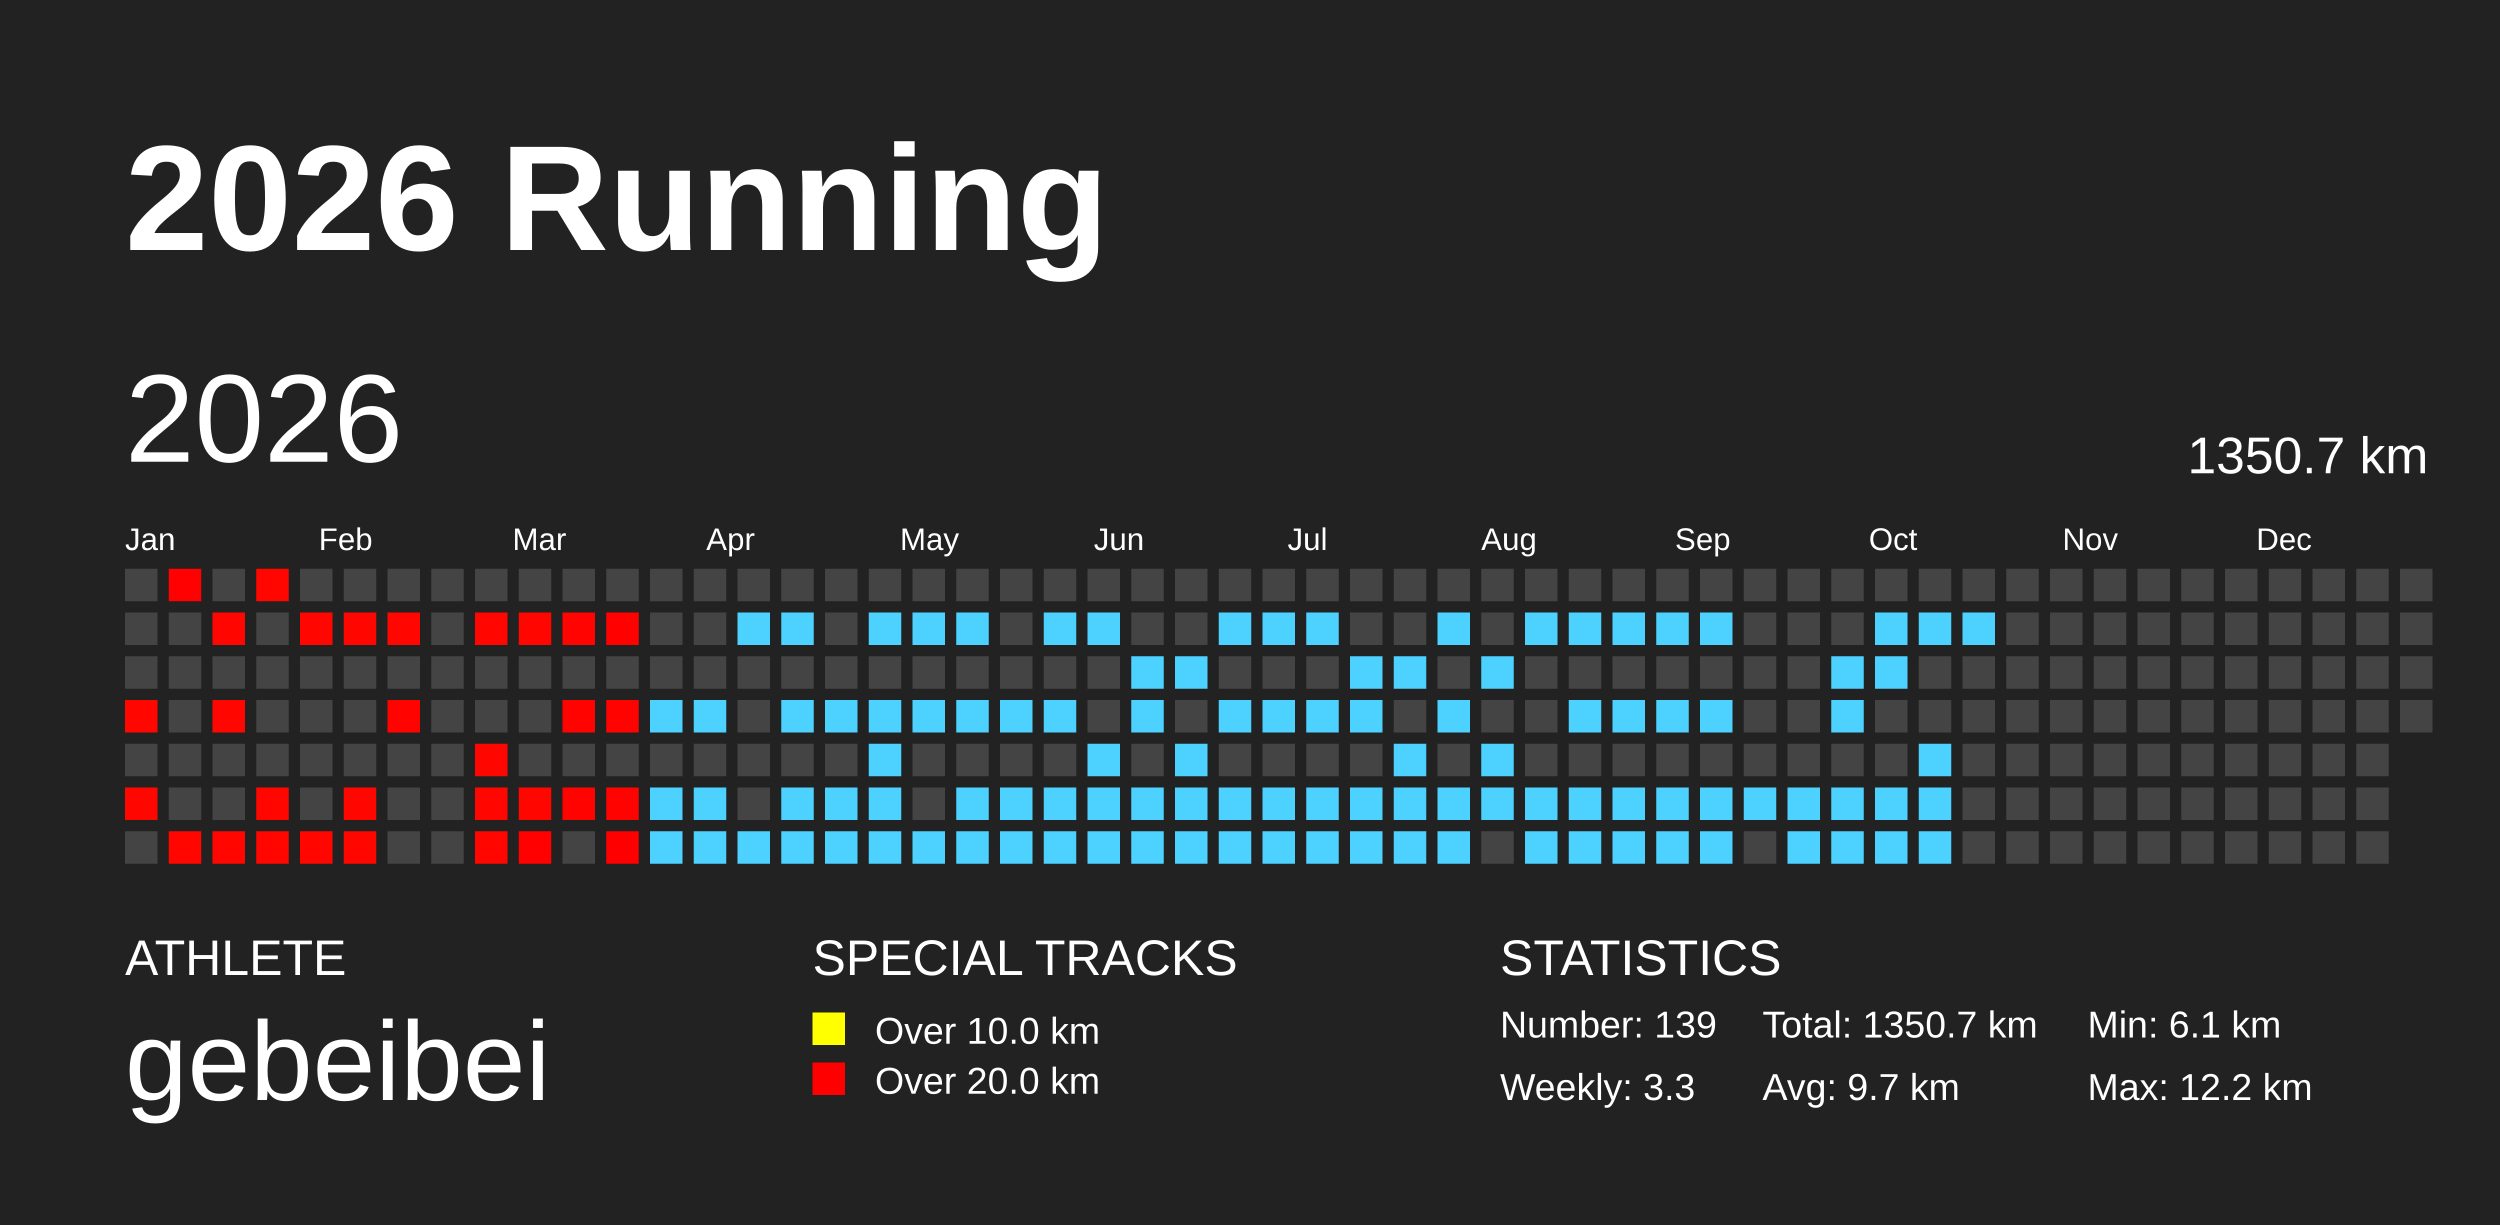
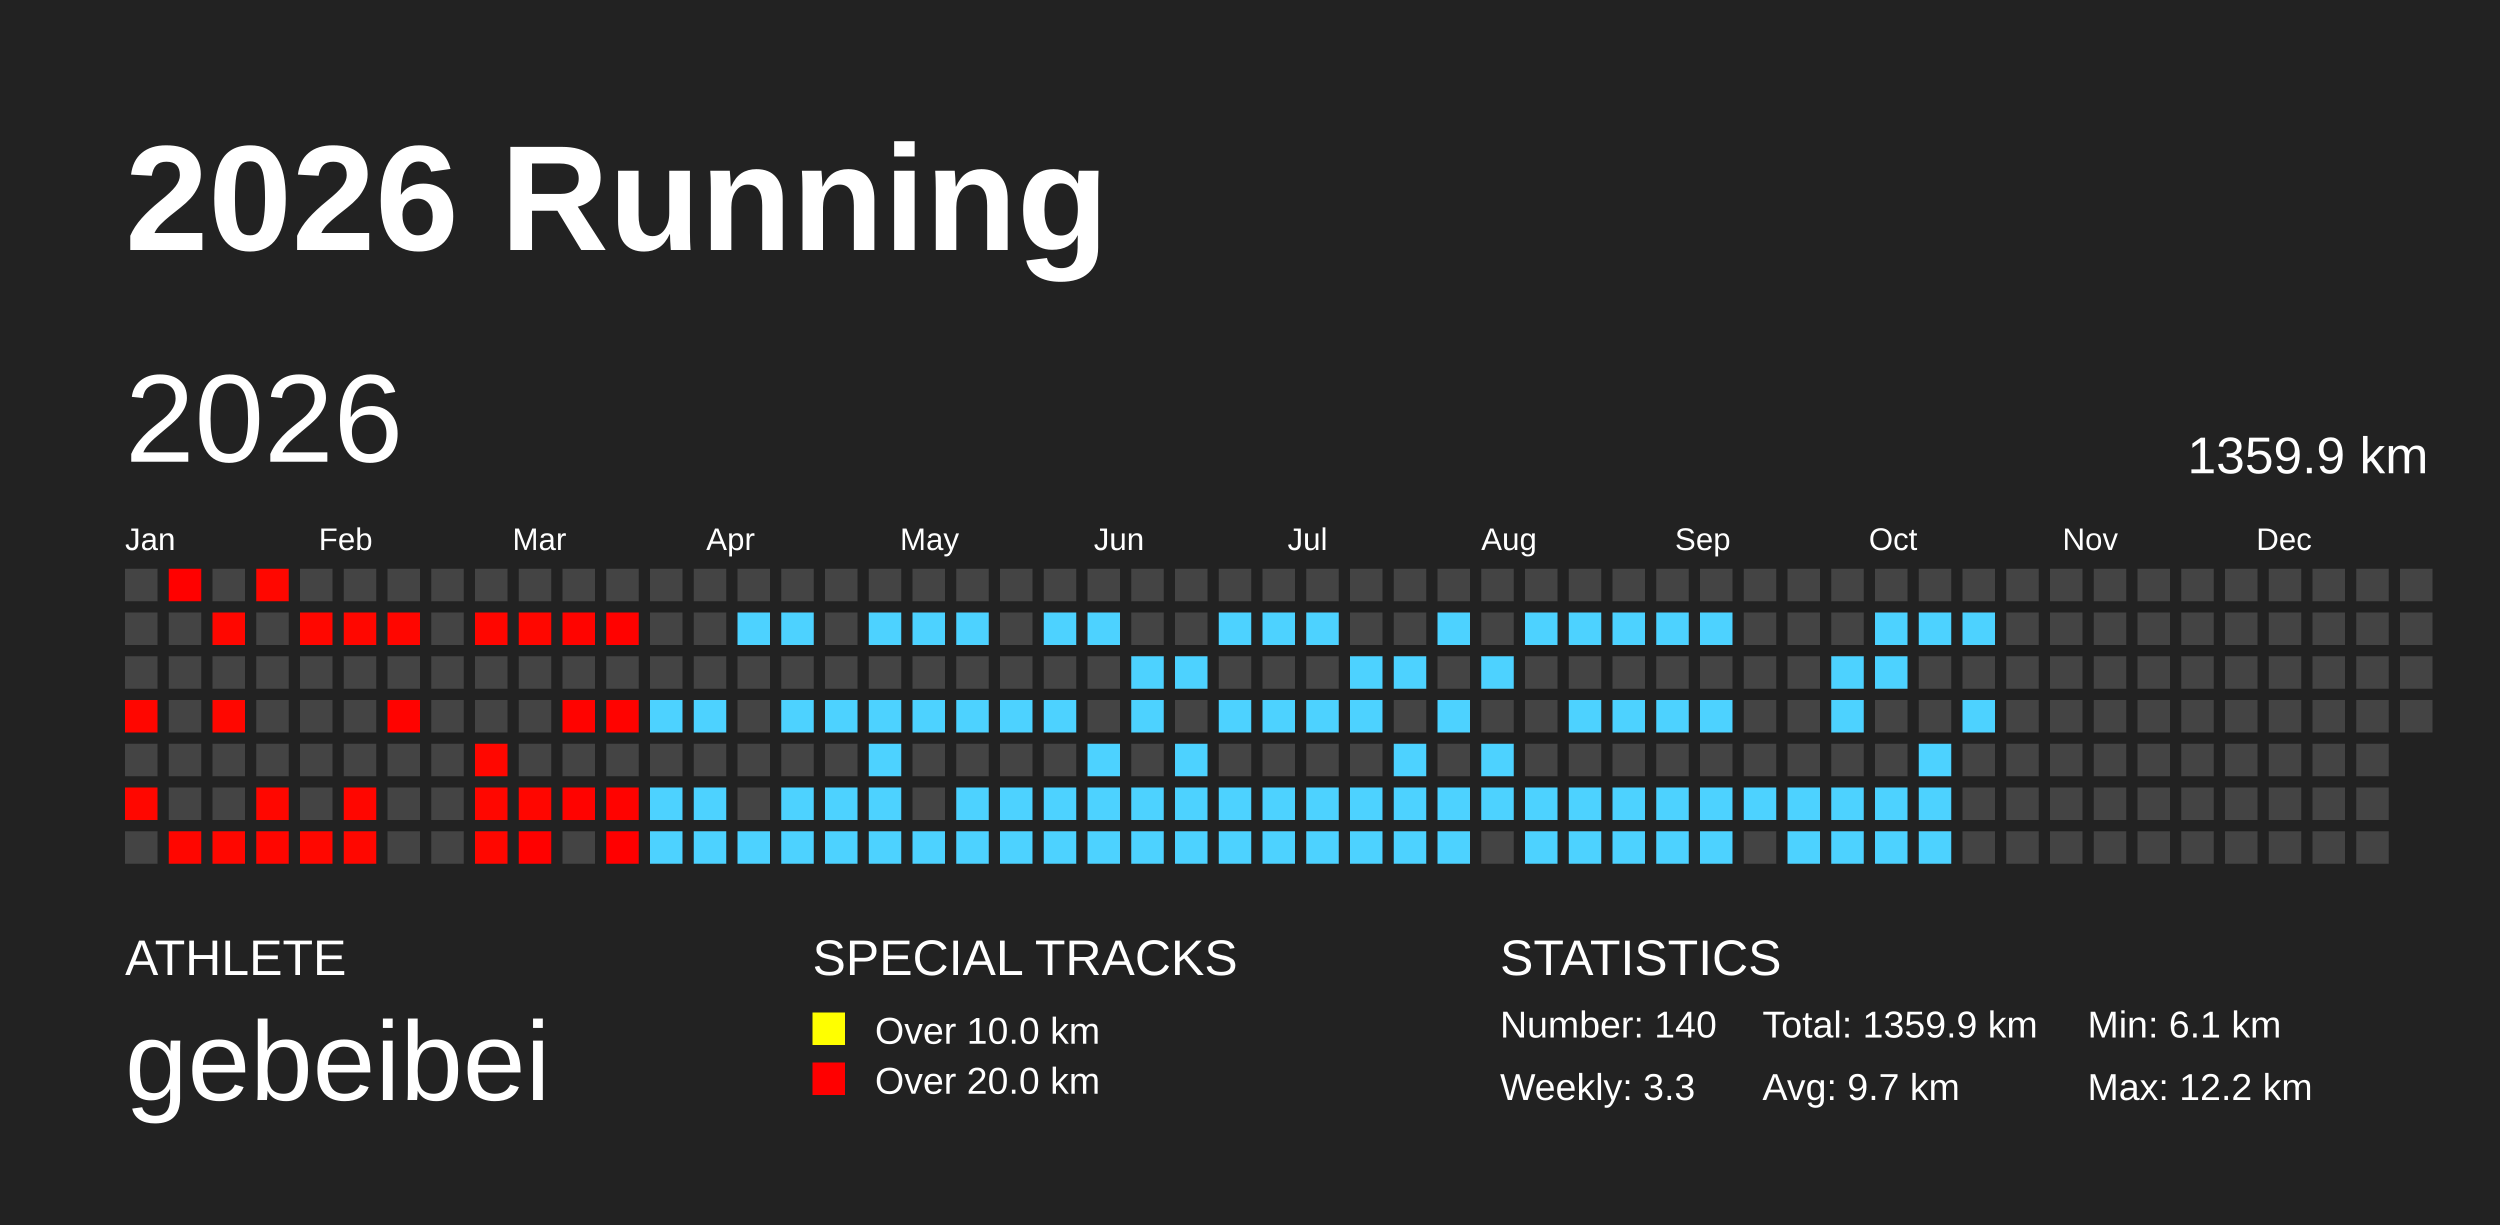
<svg xmlns="http://www.w3.org/2000/svg" baseProfile="full" height="98mm" version="1.1" viewBox="0,0,200,98" width="200mm">
  <defs />
  <rect fill="#222222" height="98" width="200" x="0" y="0" />
  <text fill="#FFFFFF" style="font-size:12px; font-family:Arial; font-weight:bold;" x="10" y="20">2026 Running</text>
  <text fill="#FFFFFF" style="font-size:4px; font-family:Arial" x="10" y="78">ATHLETE</text>
  <text fill="#FFFFFF" style="font-size:9px; font-family:Arial" x="10" y="88">gebeibei</text>
  <text fill="#FFFFFF" style="font-size:4px; font-family:Arial" x="65" y="78">SPECIAL TRACKS</text>
  <rect fill="yellow" height="2.6" width="2.6" x="65" y="81" />
  <text fill="#FFFFFF" style="font-size:3px; font-family:Arial" x="70" y="83.5">Over 10.0 km</text>
  <rect fill="red" height="2.6" width="2.6" x="65" y="85" />
  <text fill="#FFFFFF" style="font-size:3px; font-family:Arial" x="70" y="87.5">Over 20.0 km</text>
  <text fill="#FFFFFF" style="font-size:4px; font-family:Arial" x="120" y="78">STATISTICS</text>
-   <text fill="#FFFFFF" style="font-size:3px; font-family:Arial" x="120" y="83">Number: 139</text>
+   <text fill="#FFFFFF" style="font-size:3px; font-family:Arial" x="120" y="83">Number: 140</text>
  <text fill="#FFFFFF" style="font-size:3px; font-family:Arial" x="120" y="88">Weekly: 3.3</text>
-   <text fill="#FFFFFF" style="font-size:3px; font-family:Arial" x="141" y="83">Total: 1350.7 km</text>
+   <text fill="#FFFFFF" style="font-size:3px; font-family:Arial" x="141" y="83">Total: 1359.9 km</text>
  <text fill="#FFFFFF" style="font-size:3px; font-family:Arial" x="141" y="88">Avg: 9.7 km</text>
  <text fill="#FFFFFF" style="font-size:3px; font-family:Arial" x="167" y="83">Min: 6.1 km</text>
  <text fill="#FFFFFF" style="font-size:3px; font-family:Arial" x="167" y="88">Max: 12.2 km</text>
  <text dominant-baseline="hanging" fill="#FFFFFF" style="font-size:10.0px; font-family:Arial;" x="10" y="30">2026</text>
-   <text dominant-baseline="hanging" fill="#FFFFFF" style="font-size:4.125px; font-family:Arial;" x="175" y="35">1350.7 km</text>
+   <text dominant-baseline="hanging" fill="#FFFFFF" style="font-size:4.125px; font-family:Arial;" x="175" y="35">1359.9 km</text>
  <text fill="#FFFFFF" style="font-size:2.5px; font-family:Arial" x="10.0" y="44">Jan</text>
  <text fill="#FFFFFF" style="font-size:2.5px; font-family:Arial" x="25.5" y="44">Feb</text>
  <text fill="#FFFFFF" style="font-size:2.5px; font-family:Arial" x="41.0" y="44">Mar</text>
  <text fill="#FFFFFF" style="font-size:2.5px; font-family:Arial" x="56.5" y="44">Apr</text>
  <text fill="#FFFFFF" style="font-size:2.5px; font-family:Arial" x="72.0" y="44">May</text>
  <text fill="#FFFFFF" style="font-size:2.5px; font-family:Arial" x="87.5" y="44">Jun</text>
  <text fill="#FFFFFF" style="font-size:2.5px; font-family:Arial" x="103.0" y="44">Jul</text>
  <text fill="#FFFFFF" style="font-size:2.5px; font-family:Arial" x="118.5" y="44">Aug</text>
  <text fill="#FFFFFF" style="font-size:2.5px; font-family:Arial" x="134.0" y="44">Sep</text>
  <text fill="#FFFFFF" style="font-size:2.5px; font-family:Arial" x="149.5" y="44">Oct</text>
  <text fill="#FFFFFF" style="font-size:2.5px; font-family:Arial" x="165.0" y="44">Nov</text>
  <text fill="#FFFFFF" style="font-size:2.5px; font-family:Arial" x="180.5" y="44">Dec</text>
  <rect fill="#444444" height="2.6" width="2.6" x="10.0" y="45.5" />
  <rect fill="#444444" height="2.6" width="2.6" x="10.0" y="49.0" />
  <rect fill="#444444" height="2.6" width="2.6" x="10.0" y="52.5" />
  <rect fill="#ff0600" height="2.6" width="2.6" x="10.0" y="56.0" />
  <rect fill="#444444" height="2.6" width="2.6" x="10.0" y="59.5" />
  <rect fill="#ff0700" height="2.6" width="2.6" x="10.0" y="63.0" />
  <rect fill="#444444" height="2.6" width="2.6" x="10.0" y="66.5" />
  <rect fill="#ff0100" height="2.6" width="2.6" x="13.5" y="45.5" />
  <rect fill="#444444" height="2.6" width="2.6" x="13.5" y="49.0" />
  <rect fill="#444444" height="2.6" width="2.6" x="13.5" y="52.5" />
  <rect fill="#444444" height="2.6" width="2.6" x="13.5" y="56.0" />
  <rect fill="#444444" height="2.6" width="2.6" x="13.5" y="59.5" />
  <rect fill="#444444" height="2.6" width="2.6" x="13.5" y="63.0" />
  <rect fill="#ff0600" height="2.6" width="2.6" x="13.5" y="66.5" />
  <rect fill="#444444" height="2.6" width="2.6" x="17.0" y="45.5" />
  <rect fill="#ff0700" height="2.6" width="2.6" x="17.0" y="49.0" />
  <rect fill="#444444" height="2.6" width="2.6" x="17.0" y="52.5" />
  <rect fill="#ff0700" height="2.6" width="2.6" x="17.0" y="56.0" />
  <rect fill="#444444" height="2.6" width="2.6" x="17.0" y="59.5" />
  <rect fill="#444444" height="2.6" width="2.6" x="17.0" y="63.0" />
  <rect fill="#ff0700" height="2.6" width="2.6" x="17.0" y="66.5" />
  <rect fill="#ff0700" height="2.6" width="2.6" x="20.5" y="45.5" />
  <rect fill="#444444" height="2.6" width="2.6" x="20.5" y="49.0" />
  <rect fill="#444444" height="2.6" width="2.6" x="20.5" y="52.5" />
  <rect fill="#444444" height="2.6" width="2.6" x="20.5" y="56.0" />
  <rect fill="#444444" height="2.6" width="2.6" x="20.5" y="59.5" />
  <rect fill="#ff0700" height="2.6" width="2.6" x="20.5" y="63.0" />
  <rect fill="#ff0600" height="2.6" width="2.6" x="20.5" y="66.5" />
  <rect fill="#444444" height="2.6" width="2.6" x="24.0" y="45.5" />
  <rect fill="#ff0700" height="2.6" width="2.6" x="24.0" y="49.0" />
  <rect fill="#444444" height="2.6" width="2.6" x="24.0" y="52.5" />
  <rect fill="#444444" height="2.6" width="2.6" x="24.0" y="56.0" />
  <rect fill="#444444" height="2.6" width="2.6" x="24.0" y="59.5" />
  <rect fill="#444444" height="2.6" width="2.6" x="24.0" y="63.0" />
  <rect fill="#ff0700" height="2.6" width="2.6" x="24.0" y="66.5" />
  <rect fill="#444444" height="2.6" width="2.6" x="27.5" y="45.5" />
  <rect fill="#ff0700" height="2.6" width="2.6" x="27.5" y="49.0" />
  <rect fill="#444444" height="2.6" width="2.6" x="27.5" y="52.5" />
  <rect fill="#444444" height="2.6" width="2.6" x="27.5" y="56.0" />
  <rect fill="#444444" height="2.6" width="2.6" x="27.5" y="59.5" />
  <rect fill="#ff0600" height="2.6" width="2.6" x="27.5" y="63.0" />
  <rect fill="#ff0700" height="2.6" width="2.6" x="27.5" y="66.5" />
  <rect fill="#444444" height="2.6" width="2.6" x="31.0" y="45.5" />
  <rect fill="#ff0600" height="2.6" width="2.6" x="31.0" y="49.0" />
  <rect fill="#444444" height="2.6" width="2.6" x="31.0" y="52.5" />
  <rect fill="#ff0300" height="2.6" width="2.6" x="31.0" y="56.0" />
  <rect fill="#444444" height="2.6" width="2.6" x="31.0" y="59.5" />
  <rect fill="#444444" height="2.6" width="2.6" x="31.0" y="63.0" />
  <rect fill="#444444" height="2.6" width="2.6" x="31.0" y="66.5" />
  <rect fill="#444444" height="2.6" width="2.6" x="34.5" y="45.5" />
  <rect fill="#444444" height="2.6" width="2.6" x="34.5" y="49.0" />
  <rect fill="#444444" height="2.6" width="2.6" x="34.5" y="52.5" />
  <rect fill="#444444" height="2.6" width="2.6" x="34.5" y="56.0" />
  <rect fill="#444444" height="2.6" width="2.6" x="34.5" y="59.5" />
  <rect fill="#444444" height="2.6" width="2.6" x="34.5" y="63.0" />
  <rect fill="#444444" height="2.6" width="2.6" x="34.5" y="66.5" />
  <rect fill="#444444" height="2.6" width="2.6" x="38.0" y="45.5" />
  <rect fill="#ff0600" height="2.6" width="2.6" x="38.0" y="49.0" />
  <rect fill="#444444" height="2.6" width="2.6" x="38.0" y="52.5" />
  <rect fill="#444444" height="2.6" width="2.6" x="38.0" y="56.0" />
  <rect fill="#ff0700" height="2.6" width="2.6" x="38.0" y="59.5" />
  <rect fill="#ff0700" height="2.6" width="2.6" x="38.0" y="63.0" />
  <rect fill="#ff0700" height="2.6" width="2.6" x="38.0" y="66.5" />
  <rect fill="#444444" height="2.6" width="2.6" x="41.5" y="45.5" />
  <rect fill="#ff0700" height="2.6" width="2.6" x="41.5" y="49.0" />
  <rect fill="#444444" height="2.6" width="2.6" x="41.5" y="52.5" />
  <rect fill="#444444" height="2.6" width="2.6" x="41.5" y="56.0" />
  <rect fill="#444444" height="2.6" width="2.6" x="41.5" y="59.5" />
  <rect fill="#ff0600" height="2.6" width="2.6" x="41.5" y="63.0" />
  <rect fill="#ff0100" height="2.6" width="2.6" x="41.5" y="66.5" />
  <rect fill="#444444" height="2.6" width="2.6" x="45.0" y="45.5" />
  <rect fill="#ff0400" height="2.6" width="2.6" x="45.0" y="49.0" />
  <rect fill="#444444" height="2.6" width="2.6" x="45.0" y="52.5" />
  <rect fill="#ff0300" height="2.6" width="2.6" x="45.0" y="56.0" />
  <rect fill="#444444" height="2.6" width="2.6" x="45.0" y="59.5" />
  <rect fill="#ff0300" height="2.6" width="2.6" x="45.0" y="63.0" />
  <rect fill="#444444" height="2.6" width="2.6" x="45.0" y="66.5" />
  <rect fill="#444444" height="2.6" width="2.6" x="48.5" y="45.5" />
  <rect fill="#ff0200" height="2.6" width="2.6" x="48.5" y="49.0" />
  <rect fill="#444444" height="2.6" width="2.6" x="48.5" y="52.5" />
  <rect fill="#ff0300" height="2.6" width="2.6" x="48.5" y="56.0" />
  <rect fill="#444444" height="2.6" width="2.6" x="48.5" y="59.5" />
  <rect fill="#ff0300" height="2.6" width="2.6" x="48.5" y="63.0" />
  <rect fill="#ff0000" height="2.6" width="2.6" x="48.5" y="66.5" />
  <rect fill="#444444" height="2.6" width="2.6" x="52.0" y="45.5" />
  <rect fill="#444444" height="2.6" width="2.6" x="52.0" y="49.0" />
  <rect fill="#444444" height="2.6" width="2.6" x="52.0" y="52.5" />
  <rect fill="#4dd2ff" height="2.6" width="2.6" x="52.0" y="56.0" />
  <rect fill="#444444" height="2.6" width="2.6" x="52.0" y="59.5" />
  <rect fill="#4dd2ff" height="2.6" width="2.6" x="52.0" y="63.0" />
  <rect fill="#4dd2ff" height="2.6" width="2.6" x="52.0" y="66.5" />
  <rect fill="#444444" height="2.6" width="2.6" x="55.5" y="45.5" />
  <rect fill="#444444" height="2.6" width="2.6" x="55.5" y="49.0" />
  <rect fill="#444444" height="2.6" width="2.6" x="55.5" y="52.5" />
  <rect fill="#4dd2ff" height="2.6" width="2.6" x="55.5" y="56.0" />
  <rect fill="#444444" height="2.6" width="2.6" x="55.5" y="59.5" />
  <rect fill="#4dd2ff" height="2.6" width="2.6" x="55.5" y="63.0" />
  <rect fill="#4dd2ff" height="2.6" width="2.6" x="55.5" y="66.5" />
  <rect fill="#444444" height="2.6" width="2.6" x="59.0" y="45.5" />
  <rect fill="#4dd2ff" height="2.6" width="2.6" x="59.0" y="49.0" />
  <rect fill="#444444" height="2.6" width="2.6" x="59.0" y="52.5" />
  <rect fill="#444444" height="2.6" width="2.6" x="59.0" y="56.0" />
  <rect fill="#444444" height="2.6" width="2.6" x="59.0" y="59.5" />
  <rect fill="#444444" height="2.6" width="2.6" x="59.0" y="63.0" />
  <rect fill="#4dd2ff" height="2.6" width="2.6" x="59.0" y="66.5" />
  <rect fill="#444444" height="2.6" width="2.6" x="62.5" y="45.5" />
  <rect fill="#4dd2ff" height="2.6" width="2.6" x="62.5" y="49.0" />
  <rect fill="#444444" height="2.6" width="2.6" x="62.5" y="52.5" />
  <rect fill="#4dd2ff" height="2.6" width="2.6" x="62.5" y="56.0" />
  <rect fill="#444444" height="2.6" width="2.6" x="62.5" y="59.5" />
  <rect fill="#4dd2ff" height="2.6" width="2.6" x="62.5" y="63.0" />
  <rect fill="#4dd2ff" height="2.6" width="2.6" x="62.5" y="66.5" />
  <rect fill="#444444" height="2.6" width="2.6" x="66.0" y="45.5" />
  <rect fill="#444444" height="2.6" width="2.6" x="66.0" y="49.0" />
  <rect fill="#444444" height="2.6" width="2.6" x="66.0" y="52.5" />
  <rect fill="#4dd2ff" height="2.6" width="2.6" x="66.0" y="56.0" />
  <rect fill="#444444" height="2.6" width="2.6" x="66.0" y="59.5" />
  <rect fill="#4dd2ff" height="2.6" width="2.6" x="66.0" y="63.0" />
  <rect fill="#4dd2ff" height="2.6" width="2.6" x="66.0" y="66.5" />
  <rect fill="#444444" height="2.6" width="2.6" x="69.5" y="45.5" />
  <rect fill="#4dd2ff" height="2.6" width="2.6" x="69.5" y="49.0" />
  <rect fill="#444444" height="2.6" width="2.6" x="69.5" y="52.5" />
  <rect fill="#4dd2ff" height="2.6" width="2.6" x="69.5" y="56.0" />
  <rect fill="#4dd2ff" height="2.6" width="2.6" x="69.5" y="59.5" />
  <rect fill="#4dd2ff" height="2.6" width="2.6" x="69.5" y="63.0" />
  <rect fill="#4dd2ff" height="2.6" width="2.6" x="69.5" y="66.5" />
  <rect fill="#444444" height="2.6" width="2.6" x="73.0" y="45.5" />
  <rect fill="#4dd2ff" height="2.6" width="2.6" x="73.0" y="49.0" />
  <rect fill="#444444" height="2.6" width="2.6" x="73.0" y="52.5" />
  <rect fill="#4dd2ff" height="2.6" width="2.6" x="73.0" y="56.0" />
  <rect fill="#444444" height="2.6" width="2.6" x="73.0" y="59.5" />
  <rect fill="#444444" height="2.6" width="2.6" x="73.0" y="63.0" />
  <rect fill="#4dd2ff" height="2.6" width="2.6" x="73.0" y="66.5" />
  <rect fill="#444444" height="2.6" width="2.6" x="76.5" y="45.5" />
  <rect fill="#4dd2ff" height="2.6" width="2.6" x="76.5" y="49.0" />
  <rect fill="#444444" height="2.6" width="2.6" x="76.5" y="52.5" />
  <rect fill="#4dd2ff" height="2.6" width="2.6" x="76.5" y="56.0" />
  <rect fill="#444444" height="2.6" width="2.6" x="76.5" y="59.5" />
  <rect fill="#4dd2ff" height="2.6" width="2.6" x="76.5" y="63.0" />
  <rect fill="#4dd2ff" height="2.6" width="2.6" x="76.5" y="66.5" />
  <rect fill="#444444" height="2.6" width="2.6" x="80.0" y="45.5" />
  <rect fill="#444444" height="2.6" width="2.6" x="80.0" y="49.0" />
  <rect fill="#444444" height="2.6" width="2.6" x="80.0" y="52.5" />
  <rect fill="#4dd2ff" height="2.6" width="2.6" x="80.0" y="56.0" />
  <rect fill="#444444" height="2.6" width="2.6" x="80.0" y="59.5" />
  <rect fill="#4dd2ff" height="2.6" width="2.6" x="80.0" y="63.0" />
  <rect fill="#4dd2ff" height="2.6" width="2.6" x="80.0" y="66.5" />
  <rect fill="#444444" height="2.6" width="2.6" x="83.5" y="45.5" />
  <rect fill="#4dd2ff" height="2.6" width="2.6" x="83.5" y="49.0" />
  <rect fill="#444444" height="2.6" width="2.6" x="83.5" y="52.5" />
  <rect fill="#4dd2ff" height="2.6" width="2.6" x="83.5" y="56.0" />
  <rect fill="#444444" height="2.6" width="2.6" x="83.5" y="59.5" />
  <rect fill="#4dd2ff" height="2.6" width="2.6" x="83.5" y="63.0" />
  <rect fill="#4dd2ff" height="2.6" width="2.6" x="83.5" y="66.5" />
  <rect fill="#444444" height="2.6" width="2.6" x="87.0" y="45.5" />
  <rect fill="#4dd2ff" height="2.6" width="2.6" x="87.0" y="49.0" />
  <rect fill="#444444" height="2.6" width="2.6" x="87.0" y="52.5" />
  <rect fill="#444444" height="2.6" width="2.6" x="87.0" y="56.0" />
  <rect fill="#4dd2ff" height="2.6" width="2.6" x="87.0" y="59.5" />
  <rect fill="#4dd2ff" height="2.6" width="2.6" x="87.0" y="63.0" />
  <rect fill="#4dd2ff" height="2.6" width="2.6" x="87.0" y="66.5" />
  <rect fill="#444444" height="2.6" width="2.6" x="90.5" y="45.5" />
  <rect fill="#444444" height="2.6" width="2.6" x="90.5" y="49.0" />
  <rect fill="#4dd2ff" height="2.6" width="2.6" x="90.5" y="52.5" />
  <rect fill="#4dd2ff" height="2.6" width="2.6" x="90.5" y="56.0" />
  <rect fill="#444444" height="2.6" width="2.6" x="90.5" y="59.5" />
  <rect fill="#4dd2ff" height="2.6" width="2.6" x="90.5" y="63.0" />
  <rect fill="#4dd2ff" height="2.6" width="2.6" x="90.5" y="66.5" />
  <rect fill="#444444" height="2.6" width="2.6" x="94.0" y="45.5" />
  <rect fill="#444444" height="2.6" width="2.6" x="94.0" y="49.0" />
  <rect fill="#4dd2ff" height="2.6" width="2.6" x="94.0" y="52.5" />
  <rect fill="#444444" height="2.6" width="2.6" x="94.0" y="56.0" />
  <rect fill="#4dd2ff" height="2.6" width="2.6" x="94.0" y="59.5" />
  <rect fill="#4dd2ff" height="2.6" width="2.6" x="94.0" y="63.0" />
  <rect fill="#4dd2ff" height="2.6" width="2.6" x="94.0" y="66.5" />
  <rect fill="#444444" height="2.6" width="2.6" x="97.5" y="45.5" />
  <rect fill="#4dd2ff" height="2.6" width="2.6" x="97.5" y="49.0" />
  <rect fill="#444444" height="2.6" width="2.6" x="97.5" y="52.5" />
  <rect fill="#4dd2ff" height="2.6" width="2.6" x="97.5" y="56.0" />
  <rect fill="#444444" height="2.6" width="2.6" x="97.5" y="59.5" />
  <rect fill="#4dd2ff" height="2.6" width="2.6" x="97.5" y="63.0" />
  <rect fill="#4dd2ff" height="2.6" width="2.6" x="97.5" y="66.5" />
  <rect fill="#444444" height="2.6" width="2.6" x="101.0" y="45.5" />
  <rect fill="#4dd2ff" height="2.6" width="2.6" x="101.0" y="49.0" />
  <rect fill="#444444" height="2.6" width="2.6" x="101.0" y="52.5" />
  <rect fill="#4dd2ff" height="2.6" width="2.6" x="101.0" y="56.0" />
  <rect fill="#444444" height="2.6" width="2.6" x="101.0" y="59.5" />
  <rect fill="#4dd2ff" height="2.6" width="2.6" x="101.0" y="63.0" />
  <rect fill="#4dd2ff" height="2.6" width="2.6" x="101.0" y="66.5" />
  <rect fill="#444444" height="2.6" width="2.6" x="104.5" y="45.5" />
  <rect fill="#4dd2ff" height="2.6" width="2.6" x="104.5" y="49.0" />
  <rect fill="#444444" height="2.6" width="2.6" x="104.5" y="52.5" />
  <rect fill="#4dd2ff" height="2.6" width="2.6" x="104.5" y="56.0" />
  <rect fill="#444444" height="2.6" width="2.6" x="104.5" y="59.5" />
  <rect fill="#4dd2ff" height="2.6" width="2.6" x="104.5" y="63.0" />
  <rect fill="#4dd2ff" height="2.6" width="2.6" x="104.5" y="66.5" />
  <rect fill="#444444" height="2.6" width="2.6" x="108.0" y="45.5" />
  <rect fill="#444444" height="2.6" width="2.6" x="108.0" y="49.0" />
  <rect fill="#4dd2ff" height="2.6" width="2.6" x="108.0" y="52.5" />
  <rect fill="#4dd2ff" height="2.6" width="2.6" x="108.0" y="56.0" />
  <rect fill="#444444" height="2.6" width="2.6" x="108.0" y="59.5" />
  <rect fill="#4dd2ff" height="2.6" width="2.6" x="108.0" y="63.0" />
  <rect fill="#4dd2ff" height="2.6" width="2.6" x="108.0" y="66.5" />
  <rect fill="#444444" height="2.6" width="2.6" x="111.5" y="45.5" />
  <rect fill="#444444" height="2.6" width="2.6" x="111.5" y="49.0" />
  <rect fill="#4dd2ff" height="2.6" width="2.6" x="111.5" y="52.5" />
  <rect fill="#444444" height="2.6" width="2.6" x="111.5" y="56.0" />
  <rect fill="#4dd2ff" height="2.6" width="2.6" x="111.5" y="59.5" />
  <rect fill="#4dd2ff" height="2.6" width="2.6" x="111.5" y="63.0" />
  <rect fill="#4dd2ff" height="2.6" width="2.6" x="111.5" y="66.5" />
  <rect fill="#444444" height="2.6" width="2.6" x="115.0" y="45.5" />
  <rect fill="#4dd2ff" height="2.6" width="2.6" x="115.0" y="49.0" />
  <rect fill="#444444" height="2.6" width="2.6" x="115.0" y="52.5" />
  <rect fill="#4dd2ff" height="2.6" width="2.6" x="115.0" y="56.0" />
  <rect fill="#444444" height="2.6" width="2.6" x="115.0" y="59.5" />
  <rect fill="#4dd2ff" height="2.6" width="2.6" x="115.0" y="63.0" />
  <rect fill="#4dd2ff" height="2.6" width="2.6" x="115.0" y="66.5" />
  <rect fill="#444444" height="2.6" width="2.6" x="118.5" y="45.5" />
  <rect fill="#444444" height="2.6" width="2.6" x="118.5" y="49.0" />
  <rect fill="#4dd2ff" height="2.6" width="2.6" x="118.5" y="52.5" />
  <rect fill="#444444" height="2.6" width="2.6" x="118.5" y="56.0" />
  <rect fill="#4dd2ff" height="2.6" width="2.6" x="118.5" y="59.5" />
  <rect fill="#4dd2ff" height="2.6" width="2.6" x="118.5" y="63.0" />
  <rect fill="#444444" height="2.6" width="2.6" x="118.5" y="66.5" />
  <rect fill="#444444" height="2.6" width="2.6" x="122.0" y="45.5" />
  <rect fill="#4dd2ff" height="2.6" width="2.6" x="122.0" y="49.0" />
  <rect fill="#444444" height="2.6" width="2.6" x="122.0" y="52.5" />
  <rect fill="#444444" height="2.6" width="2.6" x="122.0" y="56.0" />
  <rect fill="#444444" height="2.6" width="2.6" x="122.0" y="59.5" />
  <rect fill="#4dd2ff" height="2.6" width="2.6" x="122.0" y="63.0" />
  <rect fill="#4dd2ff" height="2.6" width="2.6" x="122.0" y="66.5" />
  <rect fill="#444444" height="2.6" width="2.6" x="125.5" y="45.5" />
  <rect fill="#4dd2ff" height="2.6" width="2.6" x="125.5" y="49.0" />
  <rect fill="#444444" height="2.6" width="2.6" x="125.5" y="52.5" />
  <rect fill="#4dd2ff" height="2.6" width="2.6" x="125.5" y="56.0" />
  <rect fill="#444444" height="2.6" width="2.6" x="125.5" y="59.5" />
  <rect fill="#4dd2ff" height="2.6" width="2.6" x="125.5" y="63.0" />
  <rect fill="#4dd2ff" height="2.6" width="2.6" x="125.5" y="66.5" />
  <rect fill="#444444" height="2.6" width="2.6" x="129.0" y="45.5" />
  <rect fill="#4dd2ff" height="2.6" width="2.6" x="129.0" y="49.0" />
  <rect fill="#444444" height="2.6" width="2.6" x="129.0" y="52.5" />
  <rect fill="#4dd2ff" height="2.6" width="2.6" x="129.0" y="56.0" />
  <rect fill="#444444" height="2.6" width="2.6" x="129.0" y="59.5" />
  <rect fill="#4dd2ff" height="2.6" width="2.6" x="129.0" y="63.0" />
  <rect fill="#4dd2ff" height="2.6" width="2.6" x="129.0" y="66.5" />
  <rect fill="#444444" height="2.6" width="2.6" x="132.5" y="45.5" />
  <rect fill="#4dd2ff" height="2.6" width="2.6" x="132.5" y="49.0" />
  <rect fill="#444444" height="2.6" width="2.6" x="132.5" y="52.5" />
  <rect fill="#4dd2ff" height="2.6" width="2.6" x="132.5" y="56.0" />
  <rect fill="#444444" height="2.6" width="2.6" x="132.5" y="59.5" />
  <rect fill="#4dd2ff" height="2.6" width="2.6" x="132.5" y="63.0" />
  <rect fill="#4dd2ff" height="2.6" width="2.6" x="132.5" y="66.5" />
  <rect fill="#444444" height="2.6" width="2.6" x="136.0" y="45.5" />
  <rect fill="#4dd2ff" height="2.6" width="2.6" x="136.0" y="49.0" />
  <rect fill="#444444" height="2.6" width="2.6" x="136.0" y="52.5" />
  <rect fill="#4dd2ff" height="2.6" width="2.6" x="136.0" y="56.0" />
  <rect fill="#444444" height="2.6" width="2.6" x="136.0" y="59.5" />
  <rect fill="#4dd2ff" height="2.6" width="2.6" x="136.0" y="63.0" />
  <rect fill="#4dd2ff" height="2.6" width="2.6" x="136.0" y="66.5" />
  <rect fill="#444444" height="2.6" width="2.6" x="139.5" y="45.5" />
  <rect fill="#444444" height="2.6" width="2.6" x="139.5" y="49.0" />
  <rect fill="#444444" height="2.6" width="2.6" x="139.5" y="52.5" />
  <rect fill="#444444" height="2.6" width="2.6" x="139.5" y="56.0" />
  <rect fill="#444444" height="2.6" width="2.6" x="139.5" y="59.5" />
  <rect fill="#4dd2ff" height="2.6" width="2.6" x="139.5" y="63.0" />
  <rect fill="#444444" height="2.6" width="2.6" x="139.5" y="66.5" />
  <rect fill="#444444" height="2.6" width="2.6" x="143.0" y="45.5" />
  <rect fill="#444444" height="2.6" width="2.6" x="143.0" y="49.0" />
  <rect fill="#444444" height="2.6" width="2.6" x="143.0" y="52.5" />
  <rect fill="#444444" height="2.6" width="2.6" x="143.0" y="56.0" />
  <rect fill="#444444" height="2.6" width="2.6" x="143.0" y="59.5" />
  <rect fill="#4dd2ff" height="2.6" width="2.6" x="143.0" y="63.0" />
  <rect fill="#4dd2ff" height="2.6" width="2.6" x="143.0" y="66.5" />
  <rect fill="#444444" height="2.6" width="2.6" x="146.5" y="45.5" />
  <rect fill="#444444" height="2.6" width="2.6" x="146.5" y="49.0" />
  <rect fill="#4dd2ff" height="2.6" width="2.6" x="146.5" y="52.5" />
  <rect fill="#4dd2ff" height="2.6" width="2.6" x="146.5" y="56.0" />
  <rect fill="#444444" height="2.6" width="2.6" x="146.5" y="59.5" />
  <rect fill="#4dd2ff" height="2.6" width="2.6" x="146.5" y="63.0" />
  <rect fill="#4dd2ff" height="2.6" width="2.6" x="146.5" y="66.5" />
  <rect fill="#444444" height="2.6" width="2.6" x="150.0" y="45.5" />
  <rect fill="#4dd2ff" height="2.6" width="2.6" x="150.0" y="49.0" />
  <rect fill="#4dd2ff" height="2.6" width="2.6" x="150.0" y="52.5" />
  <rect fill="#444444" height="2.6" width="2.6" x="150.0" y="56.0" />
  <rect fill="#444444" height="2.6" width="2.6" x="150.0" y="59.5" />
  <rect fill="#4dd2ff" height="2.6" width="2.6" x="150.0" y="63.0" />
  <rect fill="#4dd2ff" height="2.6" width="2.6" x="150.0" y="66.5" />
  <rect fill="#444444" height="2.6" width="2.6" x="153.5" y="45.5" />
  <rect fill="#4dd2ff" height="2.6" width="2.6" x="153.5" y="49.0" />
  <rect fill="#444444" height="2.6" width="2.6" x="153.5" y="52.5" />
  <rect fill="#444444" height="2.6" width="2.6" x="153.5" y="56.0" />
  <rect fill="#4dd2ff" height="2.6" width="2.6" x="153.5" y="59.5" />
  <rect fill="#4dd2ff" height="2.6" width="2.6" x="153.5" y="63.0" />
  <rect fill="#4dd2ff" height="2.6" width="2.6" x="153.5" y="66.5" />
  <rect fill="#444444" height="2.6" width="2.6" x="157.0" y="45.5" />
  <rect fill="#4dd2ff" height="2.6" width="2.6" x="157.0" y="49.0" />
  <rect fill="#444444" height="2.6" width="2.6" x="157.0" y="52.5" />
-   <rect fill="#444444" height="2.6" width="2.6" x="157.0" y="56.0" />
+   <rect fill="#4dd2ff" height="2.6" width="2.6" x="157.0" y="56.0" />
  <rect fill="#444444" height="2.6" width="2.6" x="157.0" y="59.5" />
  <rect fill="#444444" height="2.6" width="2.6" x="157.0" y="63.0" />
  <rect fill="#444444" height="2.6" width="2.6" x="157.0" y="66.5" />
  <rect fill="#444444" height="2.6" width="2.6" x="160.5" y="45.5" />
  <rect fill="#444444" height="2.6" width="2.6" x="160.5" y="49.0" />
  <rect fill="#444444" height="2.6" width="2.6" x="160.5" y="52.5" />
  <rect fill="#444444" height="2.6" width="2.6" x="160.5" y="56.0" />
  <rect fill="#444444" height="2.6" width="2.6" x="160.5" y="59.5" />
  <rect fill="#444444" height="2.6" width="2.6" x="160.5" y="63.0" />
  <rect fill="#444444" height="2.6" width="2.6" x="160.5" y="66.5" />
  <rect fill="#444444" height="2.6" width="2.6" x="164.0" y="45.5" />
  <rect fill="#444444" height="2.6" width="2.6" x="164.0" y="49.0" />
  <rect fill="#444444" height="2.6" width="2.6" x="164.0" y="52.5" />
  <rect fill="#444444" height="2.6" width="2.6" x="164.0" y="56.0" />
  <rect fill="#444444" height="2.6" width="2.6" x="164.0" y="59.5" />
  <rect fill="#444444" height="2.6" width="2.6" x="164.0" y="63.0" />
  <rect fill="#444444" height="2.6" width="2.6" x="164.0" y="66.5" />
  <rect fill="#444444" height="2.6" width="2.6" x="167.5" y="45.5" />
  <rect fill="#444444" height="2.6" width="2.6" x="167.5" y="49.0" />
  <rect fill="#444444" height="2.6" width="2.6" x="167.5" y="52.5" />
  <rect fill="#444444" height="2.6" width="2.6" x="167.5" y="56.0" />
  <rect fill="#444444" height="2.6" width="2.6" x="167.5" y="59.5" />
  <rect fill="#444444" height="2.6" width="2.6" x="167.5" y="63.0" />
  <rect fill="#444444" height="2.6" width="2.6" x="167.5" y="66.5" />
  <rect fill="#444444" height="2.6" width="2.6" x="171.0" y="45.5" />
  <rect fill="#444444" height="2.6" width="2.6" x="171.0" y="49.0" />
  <rect fill="#444444" height="2.6" width="2.6" x="171.0" y="52.5" />
  <rect fill="#444444" height="2.6" width="2.6" x="171.0" y="56.0" />
  <rect fill="#444444" height="2.6" width="2.6" x="171.0" y="59.5" />
  <rect fill="#444444" height="2.6" width="2.6" x="171.0" y="63.0" />
  <rect fill="#444444" height="2.6" width="2.6" x="171.0" y="66.5" />
  <rect fill="#444444" height="2.6" width="2.6" x="174.5" y="45.5" />
  <rect fill="#444444" height="2.6" width="2.6" x="174.5" y="49.0" />
  <rect fill="#444444" height="2.6" width="2.6" x="174.5" y="52.5" />
  <rect fill="#444444" height="2.6" width="2.6" x="174.5" y="56.0" />
  <rect fill="#444444" height="2.6" width="2.6" x="174.5" y="59.5" />
  <rect fill="#444444" height="2.6" width="2.6" x="174.5" y="63.0" />
  <rect fill="#444444" height="2.6" width="2.6" x="174.5" y="66.5" />
  <rect fill="#444444" height="2.6" width="2.6" x="178.0" y="45.5" />
  <rect fill="#444444" height="2.6" width="2.6" x="178.0" y="49.0" />
  <rect fill="#444444" height="2.6" width="2.6" x="178.0" y="52.5" />
  <rect fill="#444444" height="2.6" width="2.6" x="178.0" y="56.0" />
  <rect fill="#444444" height="2.6" width="2.6" x="178.0" y="59.5" />
  <rect fill="#444444" height="2.6" width="2.6" x="178.0" y="63.0" />
  <rect fill="#444444" height="2.6" width="2.6" x="178.0" y="66.5" />
  <rect fill="#444444" height="2.6" width="2.6" x="181.5" y="45.5" />
  <rect fill="#444444" height="2.6" width="2.6" x="181.5" y="49.0" />
  <rect fill="#444444" height="2.6" width="2.6" x="181.5" y="52.5" />
  <rect fill="#444444" height="2.6" width="2.6" x="181.5" y="56.0" />
  <rect fill="#444444" height="2.6" width="2.6" x="181.5" y="59.5" />
  <rect fill="#444444" height="2.6" width="2.6" x="181.5" y="63.0" />
  <rect fill="#444444" height="2.6" width="2.6" x="181.5" y="66.5" />
  <rect fill="#444444" height="2.6" width="2.6" x="185.0" y="45.5" />
  <rect fill="#444444" height="2.6" width="2.6" x="185.0" y="49.0" />
  <rect fill="#444444" height="2.6" width="2.6" x="185.0" y="52.5" />
  <rect fill="#444444" height="2.6" width="2.6" x="185.0" y="56.0" />
  <rect fill="#444444" height="2.6" width="2.6" x="185.0" y="59.5" />
  <rect fill="#444444" height="2.6" width="2.6" x="185.0" y="63.0" />
  <rect fill="#444444" height="2.6" width="2.6" x="185.0" y="66.5" />
  <rect fill="#444444" height="2.6" width="2.6" x="188.5" y="45.5" />
  <rect fill="#444444" height="2.6" width="2.6" x="188.5" y="49.0" />
  <rect fill="#444444" height="2.6" width="2.6" x="188.5" y="52.5" />
  <rect fill="#444444" height="2.6" width="2.6" x="188.5" y="56.0" />
  <rect fill="#444444" height="2.6" width="2.6" x="188.5" y="59.5" />
  <rect fill="#444444" height="2.6" width="2.6" x="188.5" y="63.0" />
  <rect fill="#444444" height="2.6" width="2.6" x="188.5" y="66.5" />
  <rect fill="#444444" height="2.6" width="2.6" x="192.0" y="45.5" />
  <rect fill="#444444" height="2.6" width="2.6" x="192.0" y="49.0" />
  <rect fill="#444444" height="2.6" width="2.6" x="192.0" y="52.5" />
  <rect fill="#444444" height="2.6" width="2.6" x="192.0" y="56.0" />
</svg>
